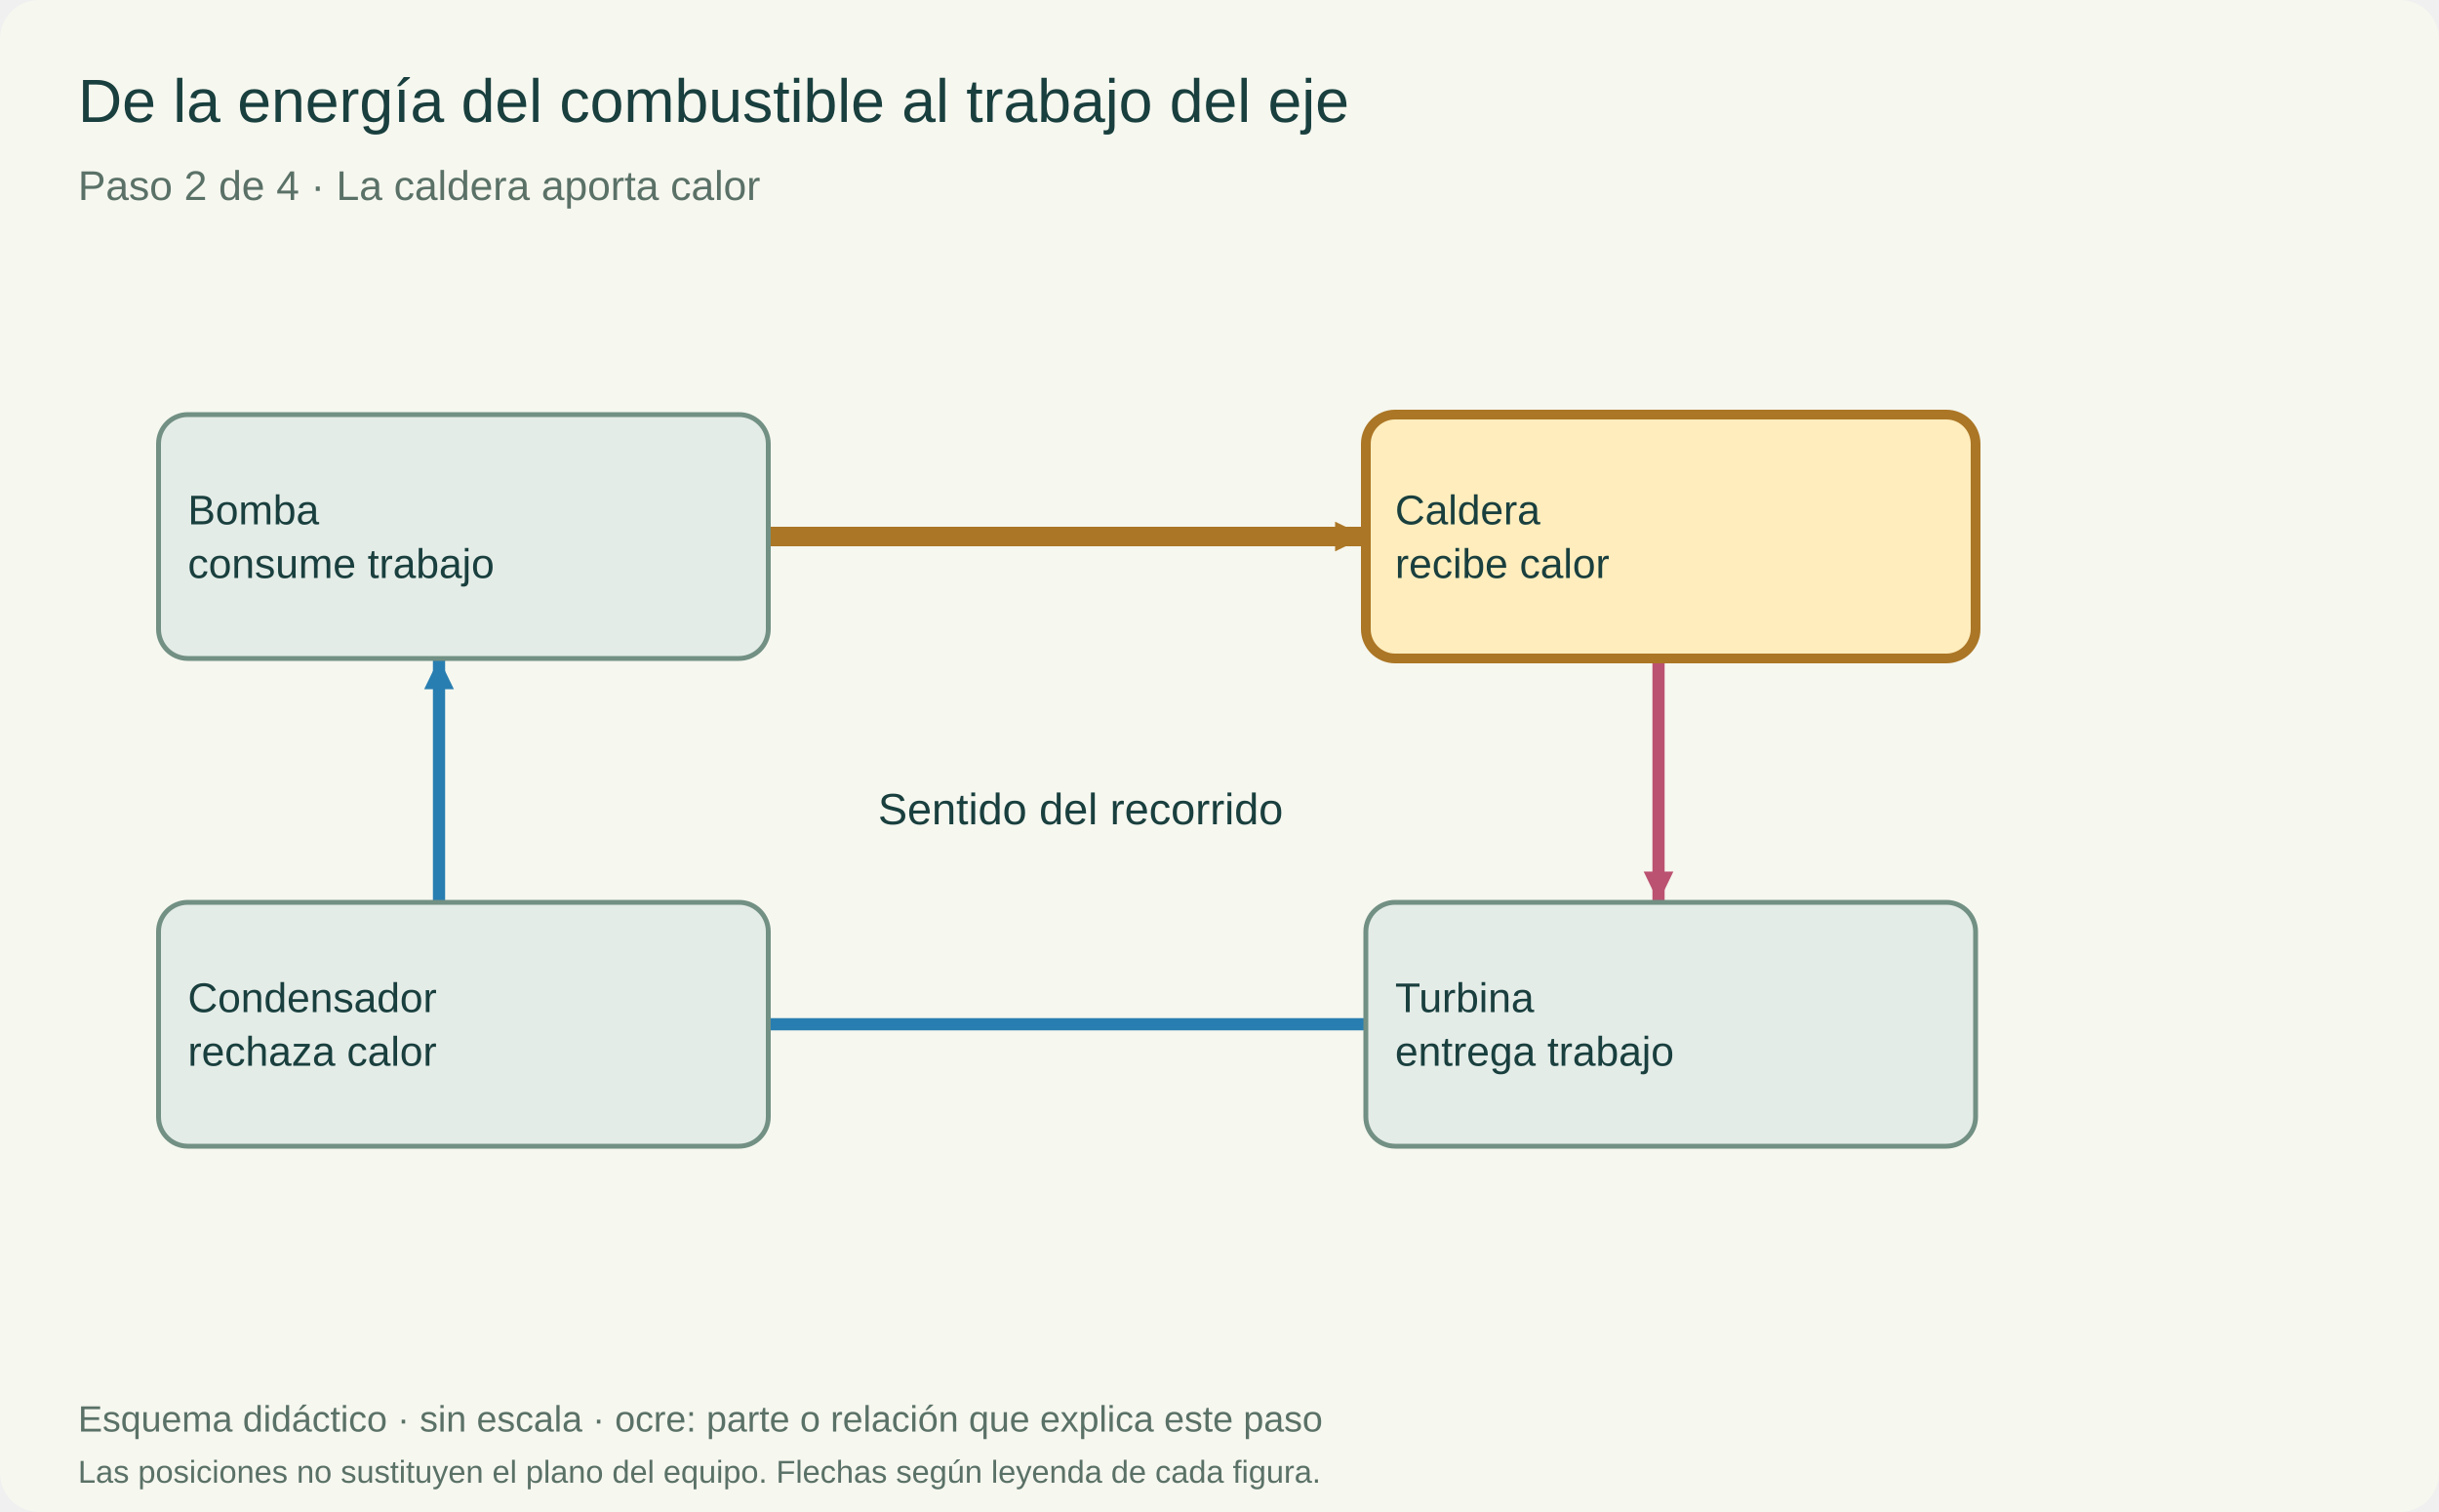
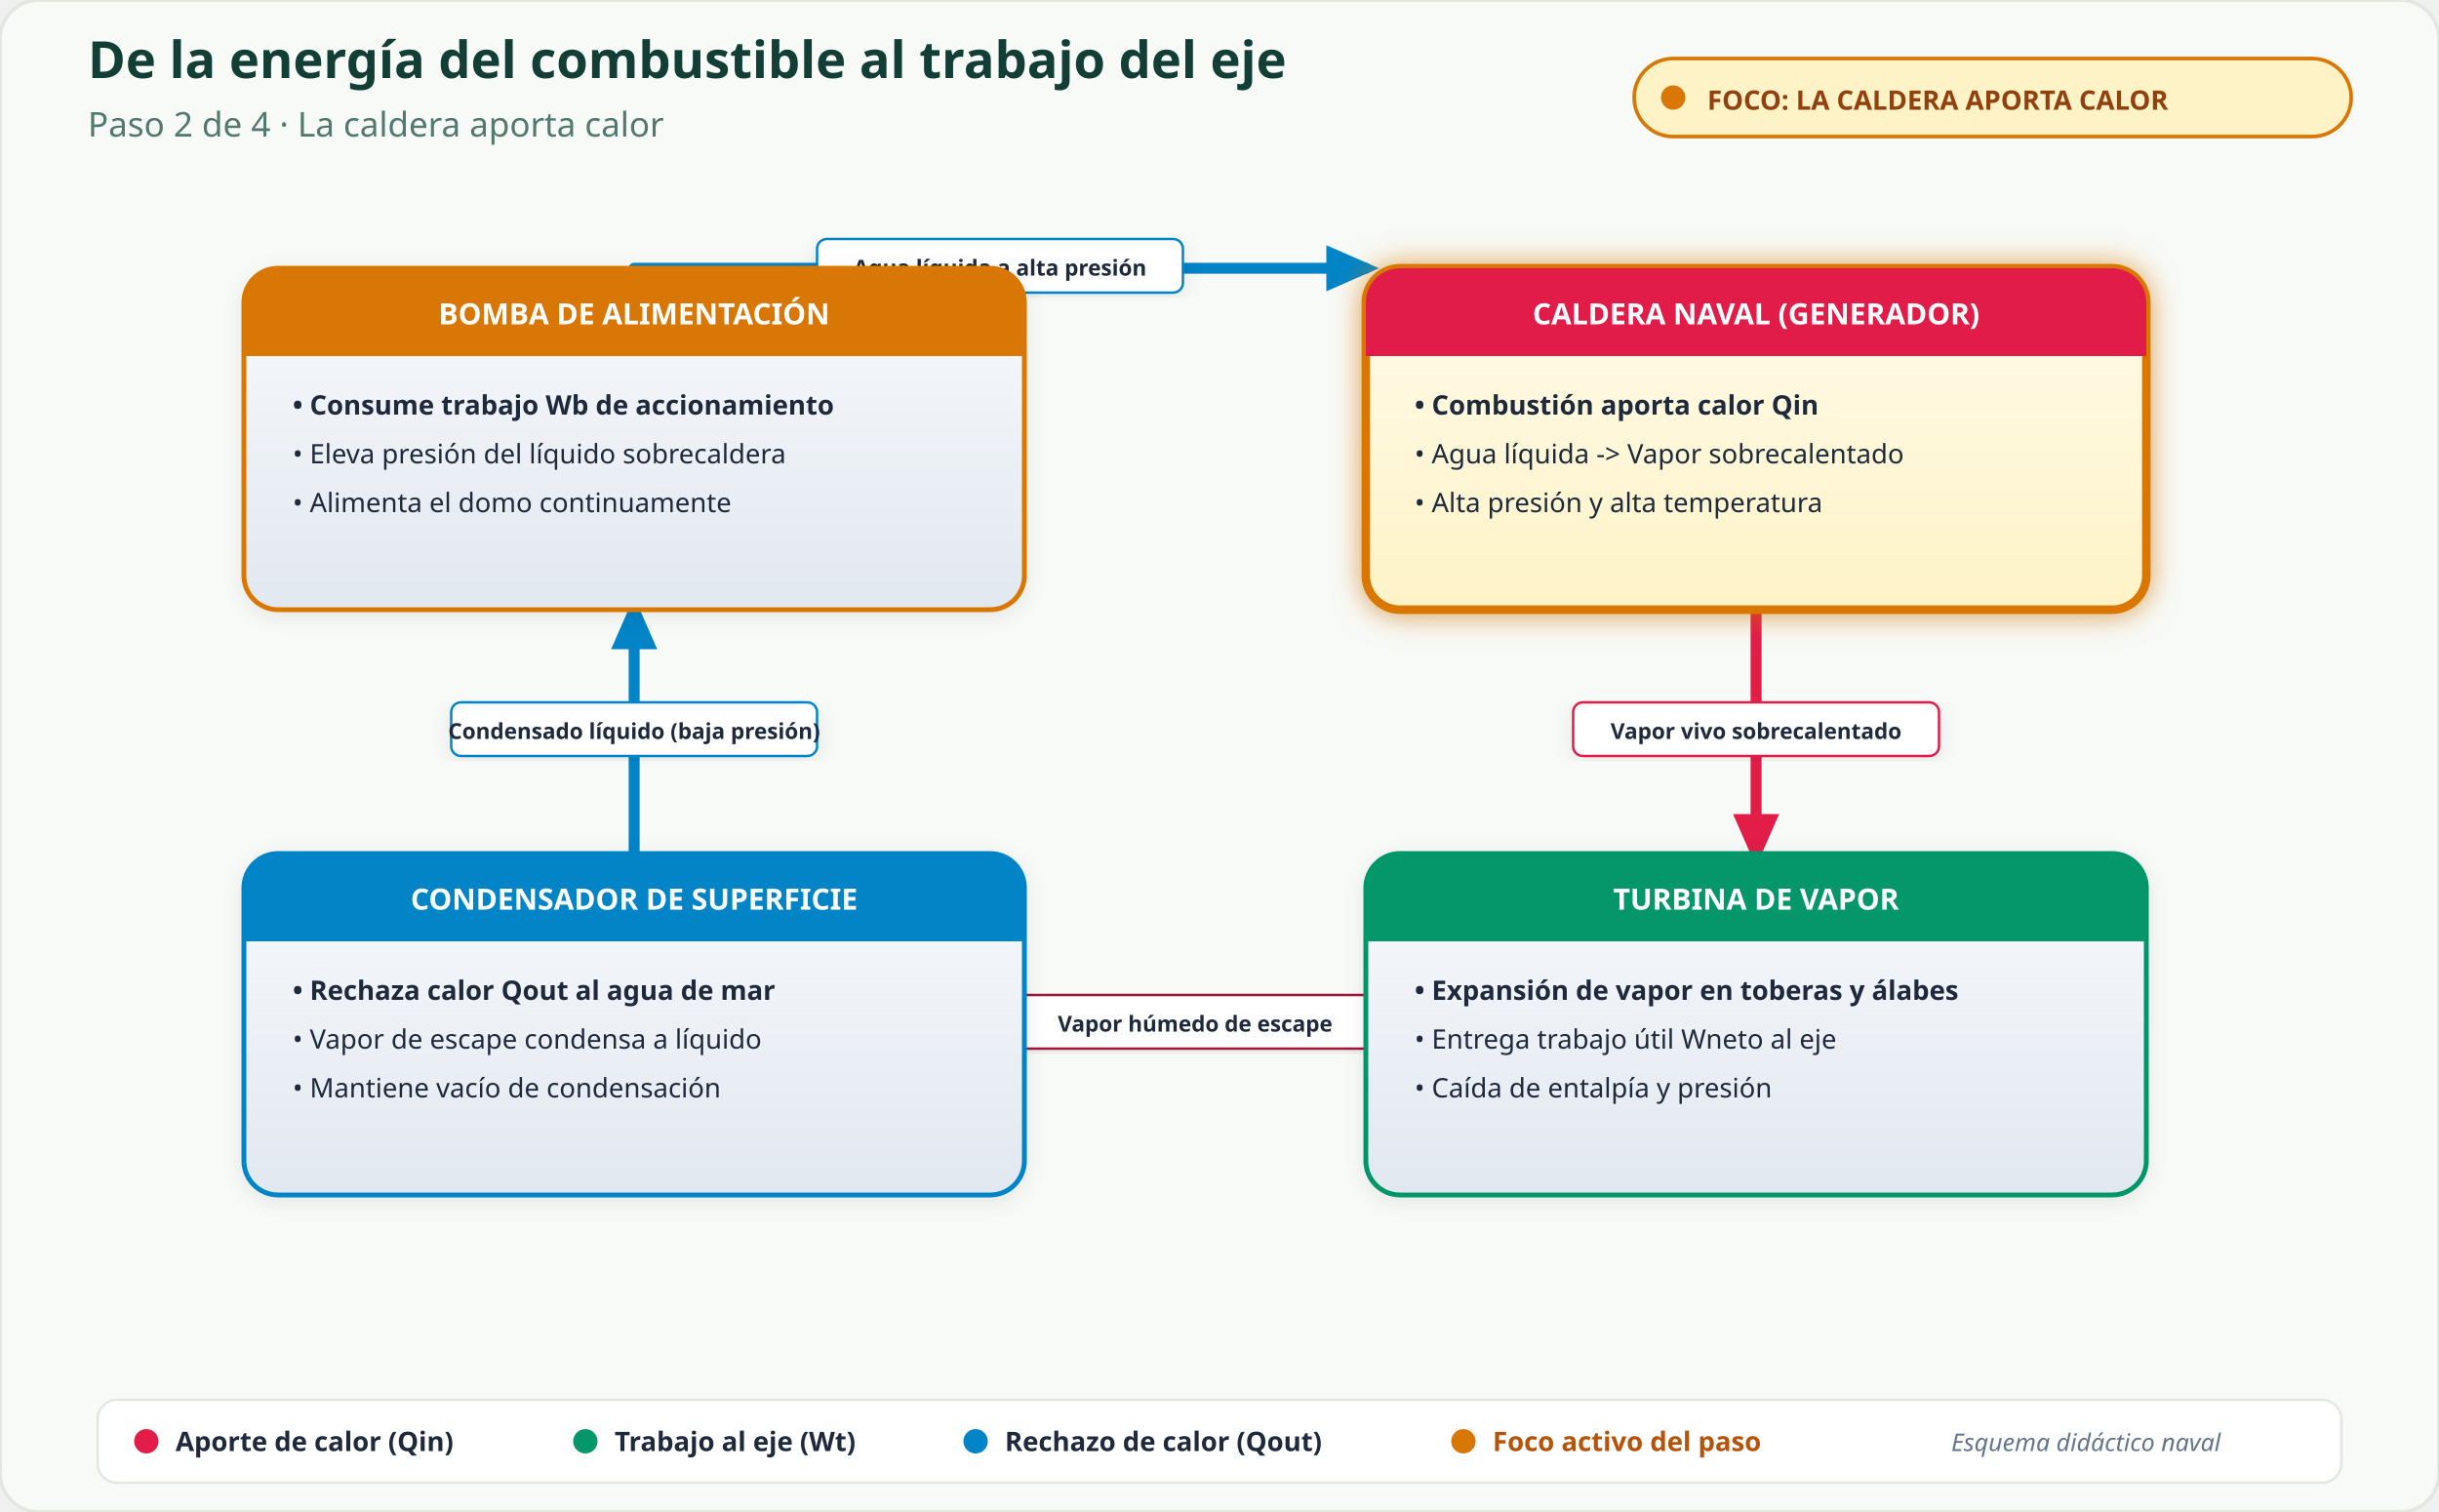
- <svg xmlns="http://www.w3.org/2000/svg" viewBox="0 0 1000 620" role="img">
-   <rect width="1000" height="620" rx="16" fill="#f6f7ef" />
-   <text x="32" y="50" font-family="Arial,sans-serif" font-size="25" fill="#193f3e">De la energía del combustible al trabajo del eje</text>
-   <text x="32" y="82" font-family="Arial,sans-serif" font-size="17" fill="#5a7167">Paso 2 de 4 · La caldera aporta calor</text>
-   <text x="32" y="587" font-family="Arial,sans-serif" font-size="15" fill="#5a7167">Esquema didáctico · sin escala · ocre: parte o relación que explica este paso</text>
-   <text x="32" y="608" font-family="Arial,sans-serif" font-size="13" fill="#5a7167">Las posiciones no sustituyen el plano del equipo. Flechas según leyenda de cada figura.</text>
-   <polyline points="295,220 560,220" fill="none" stroke="#ab7625" stroke-width="8" stroke-linejoin="round" />
-   <polygon points="560,220 547.394,226.09 547.394,213.91" fill="#ab7625" />
-   <polyline points="680,270 680,370" fill="none" stroke="#bb5271" stroke-width="5" stroke-linejoin="round" />
-   <polygon points="680,370 673.91,357.394 686.09,357.394" fill="#bb5271" />
-   <polyline points="560,420 295,420" fill="none" stroke="#287eb1" stroke-width="5" stroke-linejoin="round" />
-   <polygon points="295,420 307.606,413.91 307.606,426.09" fill="#287eb1" />
-   <polyline points="180,370 180,270" fill="none" stroke="#287eb1" stroke-width="5" stroke-linejoin="round" />
-   <polygon points="180,270 186.09,282.606 173.91,282.606" fill="#287eb1" />
-   <rect x="65" y="170" width="250" height="100" rx="12" fill="#e4ece7" stroke="#729084" stroke-width="2" />
-   <text x="77" y="215.0" font-family="Arial,sans-serif" font-size="17" fill="#193f3e">Bomba</text>
-   <text x="77" y="237.0" font-family="Arial,sans-serif" font-size="17" fill="#193f3e">consume trabajo</text>
-   <rect x="560" y="170" width="250" height="100" rx="12" fill="#ffedbd" stroke="#ab7625" stroke-width="4" />
-   <text x="572" y="215.0" font-family="Arial,sans-serif" font-size="17" fill="#193f3e">Caldera</text>
-   <text x="572" y="237.0" font-family="Arial,sans-serif" font-size="17" fill="#193f3e">recibe calor</text>
-   <rect x="560" y="370" width="250" height="100" rx="12" fill="#e4ece7" stroke="#729084" stroke-width="2" />
-   <text x="572" y="415.0" font-family="Arial,sans-serif" font-size="17" fill="#193f3e">Turbina</text>
-   <text x="572" y="437.0" font-family="Arial,sans-serif" font-size="17" fill="#193f3e">entrega trabajo</text>
-   <rect x="65" y="370" width="250" height="100" rx="12" fill="#e4ece7" stroke="#729084" stroke-width="2" />
-   <text x="77" y="415.0" font-family="Arial,sans-serif" font-size="17" fill="#193f3e">Condensador</text>
-   <text x="77" y="437.0" font-family="Arial,sans-serif" font-size="17" fill="#193f3e">rechaza calor</text>
-   <text x="360" y="338" font-family="Arial,sans-serif" font-size="18" fill="#193f3e">Sentido del recorrido</text>
+ <svg xmlns="http://www.w3.org/2000/svg" viewBox="0 0 1000 620" width="1000" height="620">
+   <defs>
+     <filter id="activeGlow" x="-20%" y="-20%" width="140%" height="140%">
+       <feDropShadow dx="0" dy="0" stdDeviation="6" flood-color="#d97706" flood-opacity="0.6" />
+     </filter>
+     <filter id="cardShadow" x="-10%" y="-10%" width="120%" height="120%">
+       <feDropShadow dx="0" dy="2" stdDeviation="4" flood-color="#0f2922" flood-opacity="0.08" />
+     </filter>
+     <linearGradient id="drumGrad" x1="0%" y1="0%" x2="0%" y2="100%">
+       <stop offset="0%" stop-color="#f0f9ff" />
+       <stop offset="48%" stop-color="#e0f2fe" />
+       <stop offset="52%" stop-color="#bae6fd" />
+       <stop offset="100%" stop-color="#7dd3fc" />
+     </linearGradient>
+     <linearGradient id="mudGrad" x1="0%" y1="0%" x2="0%" y2="100%">
+       <stop offset="0%" stop-color="#e0f2fe" />
+       <stop offset="100%" stop-color="#7dd3fc" />
+     </linearGradient>
+     <linearGradient id="furnaceGrad" x1="0%" y1="0%" x2="100%" y2="100%">
+       <stop offset="0%" stop-color="#fff7ed" />
+       <stop offset="100%" stop-color="#ffedd5" />
+     </linearGradient>
+     <linearGradient id="steelGrad" x1="0%" y1="0%" x2="0%" y2="100%">
+       <stop offset="0%" stop-color="#f8fafc" />
+       <stop offset="100%" stop-color="#e2e8f0" />
+     </linearGradient>
+     <linearGradient id="activeGrad" x1="0%" y1="0%" x2="0%" y2="100%">
+       <stop offset="0%" stop-color="#fffbeb" />
+       <stop offset="100%" stop-color="#fef3c7" />
+     </linearGradient>
+     <marker id="arrowBlue" viewBox="0 0 10 10" refX="6" refY="5" markerWidth="6" markerHeight="6" orient="auto-start-reverse">
+       <path d="M 0 1.5 L 8 5 L 0 8.5 z" fill="#0284c7" />
+     </marker>
+     <marker id="arrowOrange" viewBox="0 0 10 10" refX="6" refY="5" markerWidth="6" markerHeight="6" orient="auto-start-reverse">
+       <path d="M 0 1.5 L 8 5 L 0 8.5 z" fill="#ea580c" />
+     </marker>
+     <marker id="arrowRed" viewBox="0 0 10 10" refX="6" refY="5" markerWidth="6" markerHeight="6" orient="auto-start-reverse">
+       <path d="M 0 1.5 L 8 5 L 0 8.5 z" fill="#e11d48" />
+     </marker>
+     <marker id="arrowGreen" viewBox="0 0 10 10" refX="6" refY="5" markerWidth="6" markerHeight="6" orient="auto-start-reverse">
+       <path d="M 0 1.5 L 8 5 L 0 8.5 z" fill="#059669" />
+     </marker>
+     <marker id="arrowGray" viewBox="0 0 10 10" refX="6" refY="5" markerWidth="6" markerHeight="6" orient="auto-start-reverse">
+       <path d="M 0 1.5 L 8 5 L 0 8.5 z" fill="#475569" />
+     </marker>
+     <marker id="arrowActive" viewBox="0 0 10 10" refX="6" refY="5" markerWidth="7" markerHeight="7" orient="auto-start-reverse">
+       <path d="M 0 1.5 L 8 5 L 0 8.5 z" fill="#d97706" />
+     </marker>
+   </defs>
+   <rect width="1000" height="620" rx="16" fill="#f8faf7" stroke="#e2e8e0" stroke-width="1.5" />
+   <g transform="translate(36, 32)">
+     <text font-family="'DM Sans', system-ui, sans-serif" font-size="21" font-weight="700" fill="#133e36">De la energía del combustible al trabajo del eje</text>
+     <text y="24" font-family="'DM Sans', system-ui, sans-serif" font-size="14" font-weight="500" fill="#52796f">Paso 2 de 4 · La caldera aporta calor</text>
+   </g>
+   <g transform="translate(670, 24)">
+     <rect width="294" height="32" rx="16" fill="#fef3c7" stroke="#d97706" stroke-width="1.5" />
+     <circle cx="16" cy="16" r="5" fill="#d97706" />
+     <text x="30" y="21" font-family="'DM Sans', system-ui, sans-serif" font-size="11" font-weight="700" fill="#92400e">FOCO: LA CALDERA APORTA CALOR</text>
+   </g>
+   <g stroke-linecap="round">
+     <line x1="260" y1="110" x2="560" y2="110" stroke="#0284c7" stroke-width="4.5" marker-end="url(#arrowBlue)" />
+     <rect x="335" y="98" width="150" height="22" rx="4" fill="#ffffff" stroke="#0284c7" stroke-width="1" filter="url(#cardShadow)" />
+     <text x="410" y="113" text-anchor="middle" font-family="'DM Sans', system-ui, sans-serif" font-size="9" font-weight="600" fill="#1e293b">Agua líquida a alta presión</text>
+     <line x1="720" y1="250" x2="720" y2="350" stroke="#e11d48" stroke-width="4.5" marker-end="url(#arrowRed)" />
+     <rect x="645" y="288" width="150" height="22" rx="4" fill="#ffffff" stroke="#e11d48" stroke-width="1" filter="url(#cardShadow)" />
+     <text x="720" y="303" text-anchor="middle" font-family="'DM Sans', system-ui, sans-serif" font-size="9" font-weight="600" fill="#1e293b">Vapor vivo sobrecalentado</text>
+     <line x1="560" y1="420" x2="420" y2="420" stroke="#9f1239" stroke-width="4.5" marker-end="url(#arrowRed)" />
+     <rect x="415" y="408" width="150" height="22" rx="4" fill="#ffffff" stroke="#9f1239" stroke-width="1" filter="url(#cardShadow)" />
+     <text x="490" y="423" text-anchor="middle" font-family="'DM Sans', system-ui, sans-serif" font-size="9" font-weight="600" fill="#1e293b">Vapor húmedo de escape</text>
+     <line x1="260" y1="350" x2="260" y2="250" stroke="#0284c7" stroke-width="4.5" marker-end="url(#arrowBlue)" />
+     <rect x="185" y="288" width="150" height="22" rx="4" fill="#ffffff" stroke="#0284c7" stroke-width="1" filter="url(#cardShadow)" />
+     <text x="260" y="303" text-anchor="middle" font-family="'DM Sans', system-ui, sans-serif" font-size="9" font-weight="600" fill="#1e293b">Condensado líquido (baja presión)</text>
+   </g>
+   <g id="station-boiler" filter="url(#activeGlow)">
+     <rect x="560" y="110" width="320" height="140" rx="14" fill="url(#activeGrad)" stroke="#d97706" stroke-width="3.5" filter="url(#cardShadow)" />
+     <rect x="560" y="110" width="320" height="36" rx="14" fill="#e11d48" />
+     <rect x="560" y="130" width="320" height="16" fill="#e11d48" />
+     <text x="720" y="133" text-anchor="middle" font-family="'DM Sans', system-ui, sans-serif" font-size="12" font-weight="700" fill="#ffffff">CALDERA NAVAL (GENERADOR)</text>
+     <text x="580" y="170" font-family="'DM Sans', system-ui, sans-serif" font-size="11" font-weight="600" fill="#1e293b">• Combustión aporta calor Qin</text>
+     <text x="580" y="190" font-family="'DM Sans', system-ui, sans-serif" font-size="11" font-weight="400" fill="#1e293b">• Agua líquida -&gt; Vapor sobrecalentado</text>
+     <text x="580" y="210" font-family="'DM Sans', system-ui, sans-serif" font-size="11" font-weight="400" fill="#1e293b">• Alta presión y alta temperatura</text>
+   </g>
+   <g id="station-turbine">
+     <rect x="560" y="350" width="320" height="140" rx="14" fill="url(#steelGrad)" stroke="#059669" stroke-width="2" filter="url(#cardShadow)" />
+     <rect x="560" y="350" width="320" height="36" rx="14" fill="#059669" />
+     <rect x="560" y="370" width="320" height="16" fill="#059669" />
+     <text x="720" y="373" text-anchor="middle" font-family="'DM Sans', system-ui, sans-serif" font-size="12" font-weight="700" fill="#ffffff">TURBINA DE VAPOR</text>
+     <text x="580" y="410" font-family="'DM Sans', system-ui, sans-serif" font-size="11" font-weight="600" fill="#1e293b">• Expansión de vapor en toberas y álabes</text>
+     <text x="580" y="430" font-family="'DM Sans', system-ui, sans-serif" font-size="11" font-weight="400" fill="#1e293b">• Entrega trabajo útil Wneto al eje</text>
+     <text x="580" y="450" font-family="'DM Sans', system-ui, sans-serif" font-size="11" font-weight="400" fill="#1e293b">• Caída de entalpía y presión</text>
+   </g>
+   <g id="station-condenser">
+     <rect x="100" y="350" width="320" height="140" rx="14" fill="url(#steelGrad)" stroke="#0284c7" stroke-width="2" filter="url(#cardShadow)" />
+     <rect x="100" y="350" width="320" height="36" rx="14" fill="#0284c7" />
+     <rect x="100" y="370" width="320" height="16" fill="#0284c7" />
+     <text x="260" y="373" text-anchor="middle" font-family="'DM Sans', system-ui, sans-serif" font-size="12" font-weight="700" fill="#ffffff">CONDENSADOR DE SUPERFICIE</text>
+     <text x="120" y="410" font-family="'DM Sans', system-ui, sans-serif" font-size="11" font-weight="600" fill="#1e293b">• Rechaza calor Qout al agua de mar</text>
+     <text x="120" y="430" font-family="'DM Sans', system-ui, sans-serif" font-size="11" font-weight="400" fill="#1e293b">• Vapor de escape condensa a líquido</text>
+     <text x="120" y="450" font-family="'DM Sans', system-ui, sans-serif" font-size="11" font-weight="400" fill="#1e293b">• Mantiene vacío de condensación</text>
+   </g>
+   <g id="station-pump">
+     <rect x="100" y="110" width="320" height="140" rx="14" fill="url(#steelGrad)" stroke="#d97706" stroke-width="2" filter="url(#cardShadow)" />
+     <rect x="100" y="110" width="320" height="36" rx="14" fill="#d97706" />
+     <rect x="100" y="130" width="320" height="16" fill="#d97706" />
+     <text x="260" y="133" text-anchor="middle" font-family="'DM Sans', system-ui, sans-serif" font-size="12" font-weight="700" fill="#ffffff">BOMBA DE ALIMENTACIÓN</text>
+     <text x="120" y="170" font-family="'DM Sans', system-ui, sans-serif" font-size="11" font-weight="600" fill="#1e293b">• Consume trabajo Wb de accionamiento</text>
+     <text x="120" y="190" font-family="'DM Sans', system-ui, sans-serif" font-size="11" font-weight="400" fill="#1e293b">• Eleva presión del líquido sobrecaldera</text>
+     <text x="120" y="210" font-family="'DM Sans', system-ui, sans-serif" font-size="11" font-weight="400" fill="#1e293b">• Alimenta el domo continuamente</text>
+   </g>
+   <g transform="translate(40, 574)">
+     <rect x="0" y="0" width="920" height="34" rx="8" fill="#ffffff" stroke="#e2e8e0" stroke-width="1" />
+     <circle cx="20" cy="17" r="5" fill="#e11d48" />
+     <text x="32" y="21" font-family="'DM Sans', system-ui, sans-serif" font-size="11" font-weight="600" fill="#1e293b">Aporte de calor (Qin)</text>
+     <circle cx="200" cy="17" r="5" fill="#059669" />
+     <text x="212" y="21" font-family="'DM Sans', system-ui, sans-serif" font-size="11" font-weight="600" fill="#1e293b">Trabajo al eje (Wt)</text>
+     <circle cx="360" cy="17" r="5" fill="#0284c7" />
+     <text x="372" y="21" font-family="'DM Sans', system-ui, sans-serif" font-size="11" font-weight="600" fill="#1e293b">Rechazo de calor (Qout)</text>
+     <circle cx="560" cy="17" r="5" fill="#d97706" />
+     <text x="572" y="21" font-family="'DM Sans', system-ui, sans-serif" font-size="11" font-weight="700" fill="#b45309">Foco activo del paso</text>
+     <text x="760" y="21" font-family="'DM Sans', system-ui, sans-serif" font-size="10" font-style="italic" fill="#64748b">Esquema didáctico naval</text>
+   </g>
</svg>
